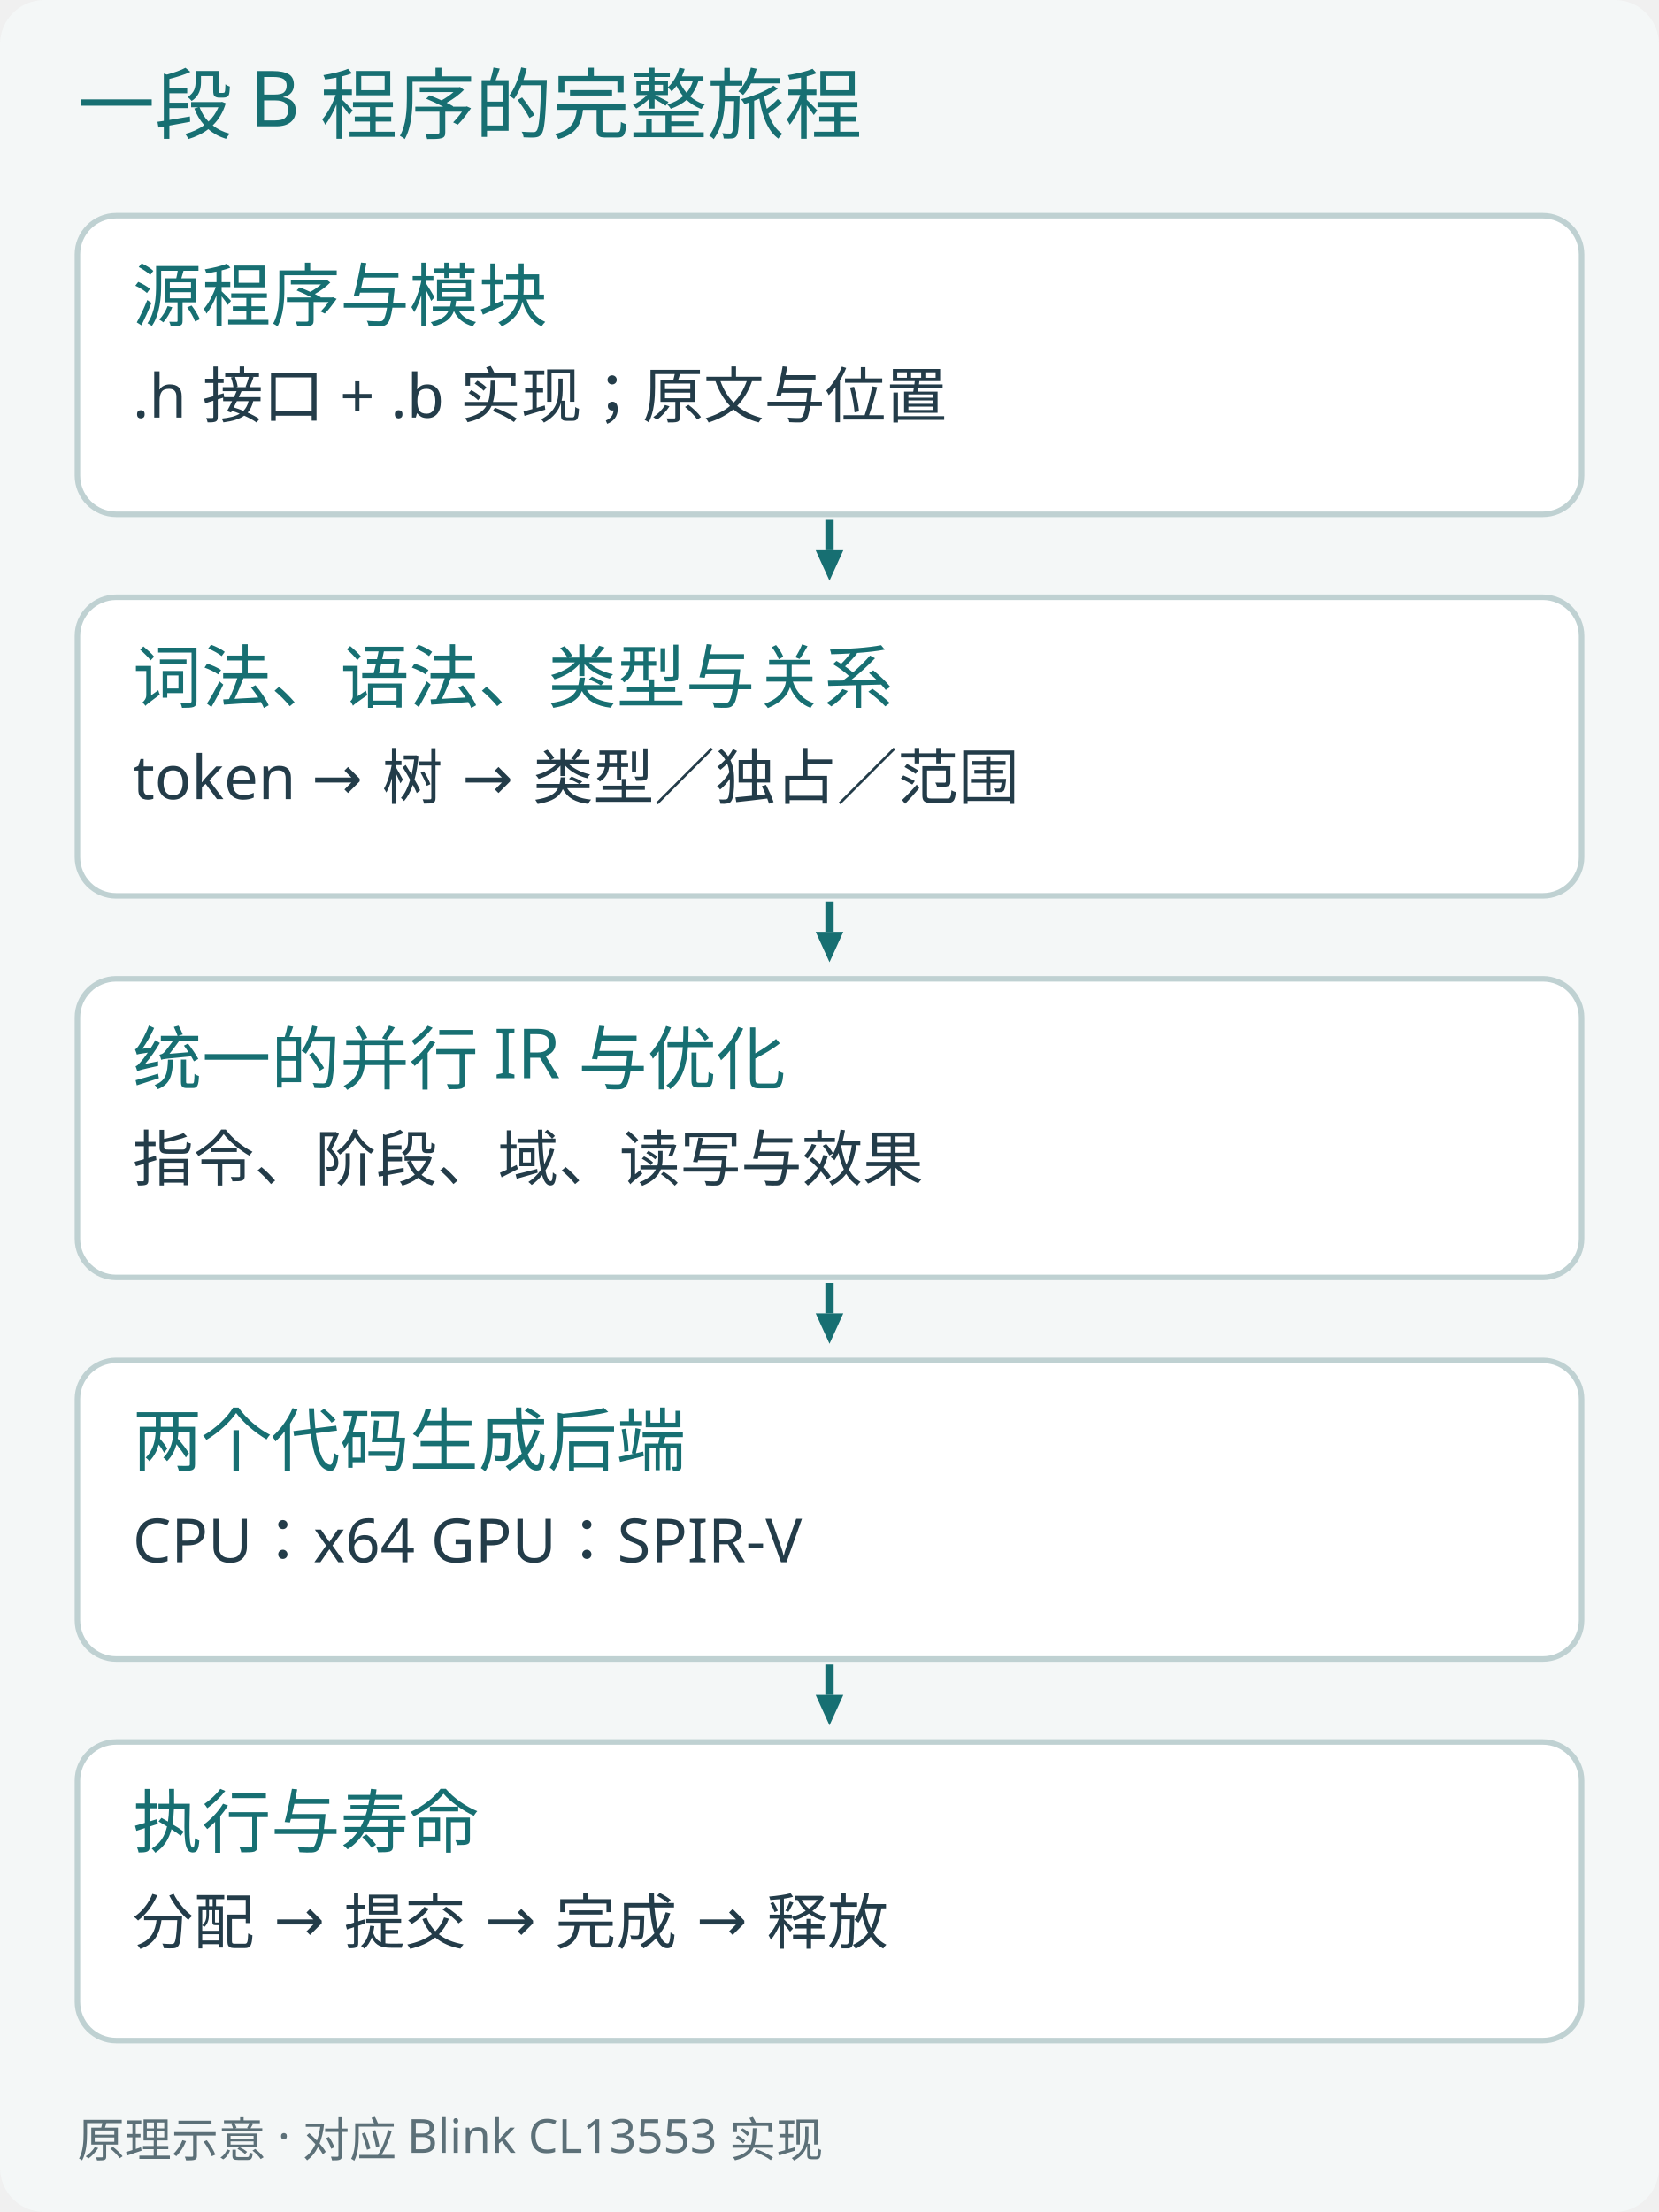
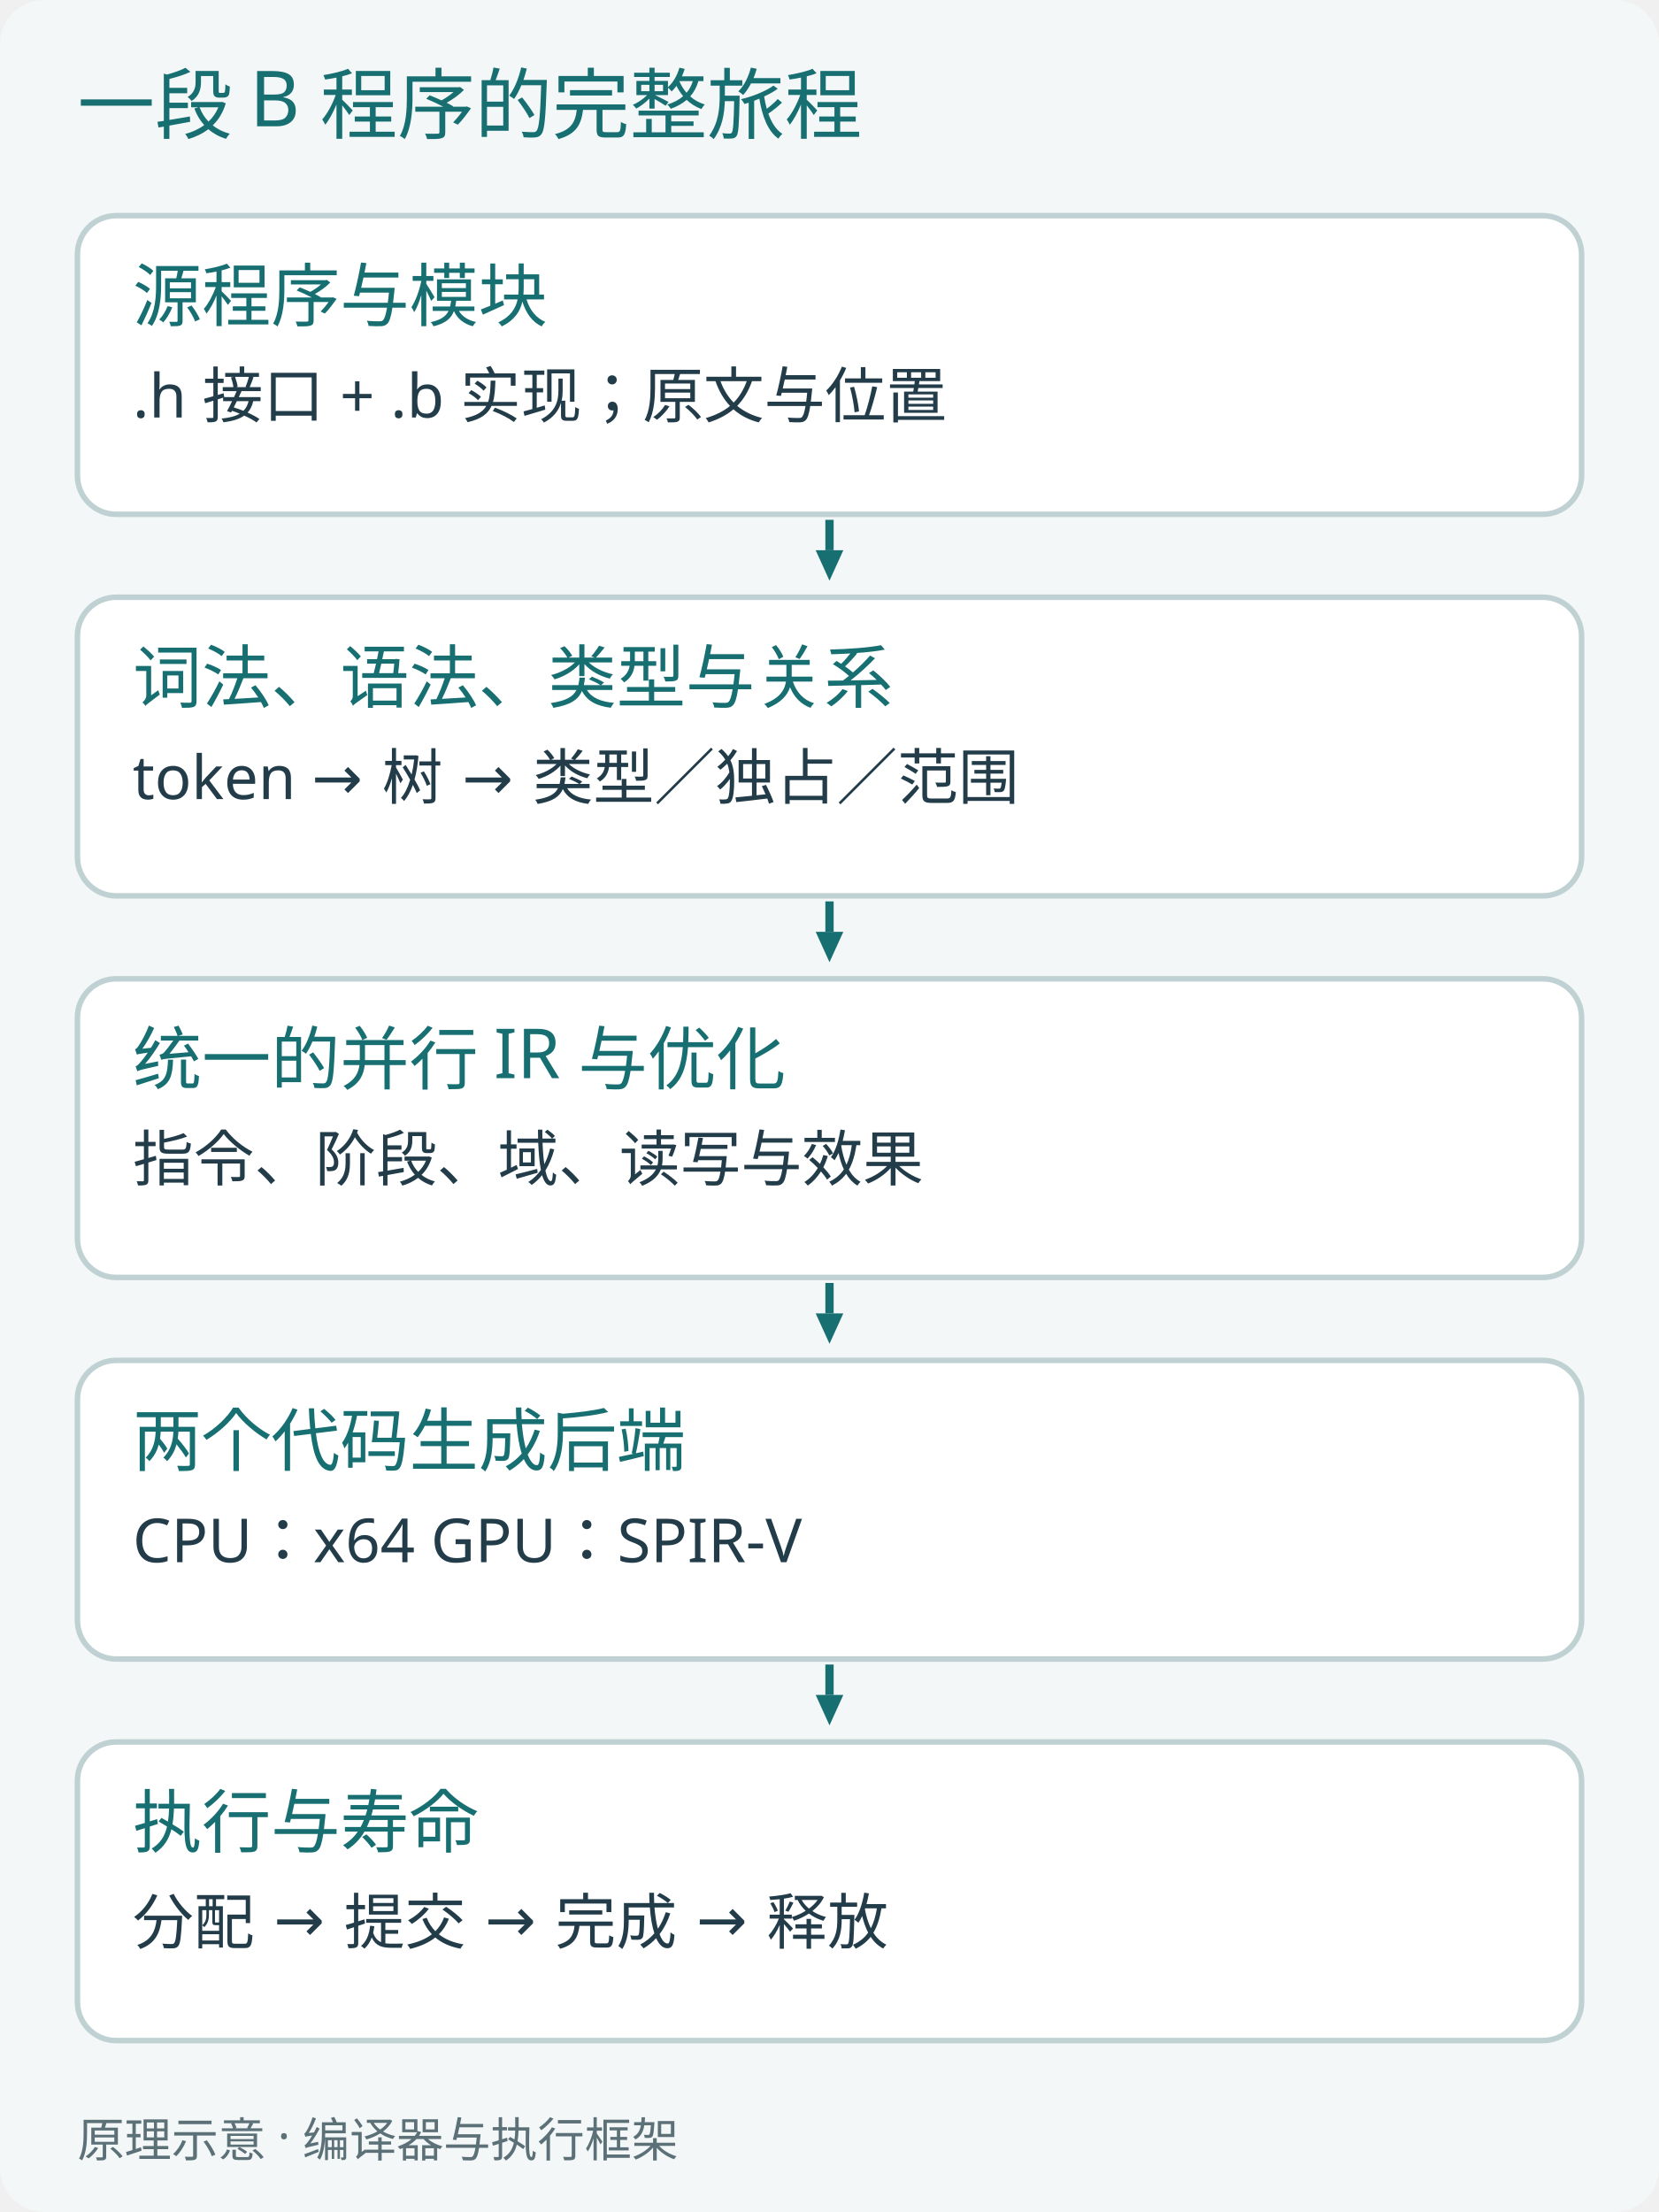
<svg xmlns="http://www.w3.org/2000/svg" width="600" height="800" viewBox="0 0 600 800">
  <defs>
    <marker id="a" viewBox="0 0 10 10" refX="8" refY="5" markerWidth="7" markerHeight="7" orient="auto">
      <path d="M 0 0 L 10 5 L 0 10 z" fill="#176f72" />
    </marker>
  </defs>
  <rect width="600" height="800" rx="16" fill="#f4f7f7" />
  <text x="28" y="48" font-family="SimHei" font-size="28" fill="#176f72" text-anchor="start">一段 B 程序的完整旅程</text>
  <rect x="28" y="78" width="544" height="108" rx="14" fill="white" stroke="#bfd1d2" stroke-width="2" />
  <text x="48" y="116" font-family="SimHei" font-size="25" fill="#176f72" text-anchor="start">源程序与模块</text>
  <text x="48" y="151" font-family="SimHei" font-size="22" fill="#233c49" text-anchor="start">.h 接口 + .b 实现；原文与位置</text>
  <path d="M300,188 L300.0,199.0" stroke="#176f72" stroke-width="3" fill="none" />
  <polygon points="300,210 295.0,199.0 305.0,199.0" fill="#176f72" />
  <rect x="28" y="216" width="544" height="108" rx="14" fill="white" stroke="#bfd1d2" stroke-width="2" />
  <text x="48" y="254" font-family="SimHei" font-size="25" fill="#176f72" text-anchor="start">词法、语法、类型与关系</text>
  <text x="48" y="289" font-family="SimHei" font-size="22" fill="#233c49" text-anchor="start">token → 树 → 类型／独占／范围</text>
  <path d="M300,326 L300.0,337.0" stroke="#176f72" stroke-width="3" fill="none" />
  <polygon points="300,348 295.0,337.0 305.0,337.0" fill="#176f72" />
  <rect x="28" y="354" width="544" height="108" rx="14" fill="white" stroke="#bfd1d2" stroke-width="2" />
  <text x="48" y="392" font-family="SimHei" font-size="25" fill="#176f72" text-anchor="start">统一的并行 IR 与优化</text>
  <text x="48" y="427" font-family="SimHei" font-size="22" fill="#233c49" text-anchor="start">指令、阶段、域、读写与效果</text>
  <path d="M300,464 L300.0,475.0" stroke="#176f72" stroke-width="3" fill="none" />
  <polygon points="300,486 295.0,475.0 305.0,475.0" fill="#176f72" />
  <rect x="28" y="492" width="544" height="108" rx="14" fill="white" stroke="#bfd1d2" stroke-width="2" />
  <text x="48" y="530" font-family="SimHei" font-size="25" fill="#176f72" text-anchor="start">两个代码生成后端</text>
  <text x="48" y="565" font-family="SimHei" font-size="22" fill="#233c49" text-anchor="start">CPU：x64     GPU：SPIR-V</text>
  <path d="M300,602 L300.0,613.0" stroke="#176f72" stroke-width="3" fill="none" />
  <polygon points="300,624 295.0,613.0 305.0,613.0" fill="#176f72" />
  <rect x="28" y="630" width="544" height="108" rx="14" fill="white" stroke="#bfd1d2" stroke-width="2" />
  <text x="48" y="668" font-family="SimHei" font-size="25" fill="#176f72" text-anchor="start">执行与寿命</text>
  <text x="48" y="703" font-family="SimHei" font-size="22" fill="#233c49" text-anchor="start">分配 → 提交 → 完成 → 释放</text>
-   <text x="28" y="780" font-family="SimHei" font-size="17" fill="#5c7078" text-anchor="start">原理示意 · 对应 Blink CL13553 实现</text>
+   <text x="28" y="780" font-family="SimHei" font-size="17" fill="#5c7078" text-anchor="start">原理示意 · 编译器与执行框架</text>
</svg>
